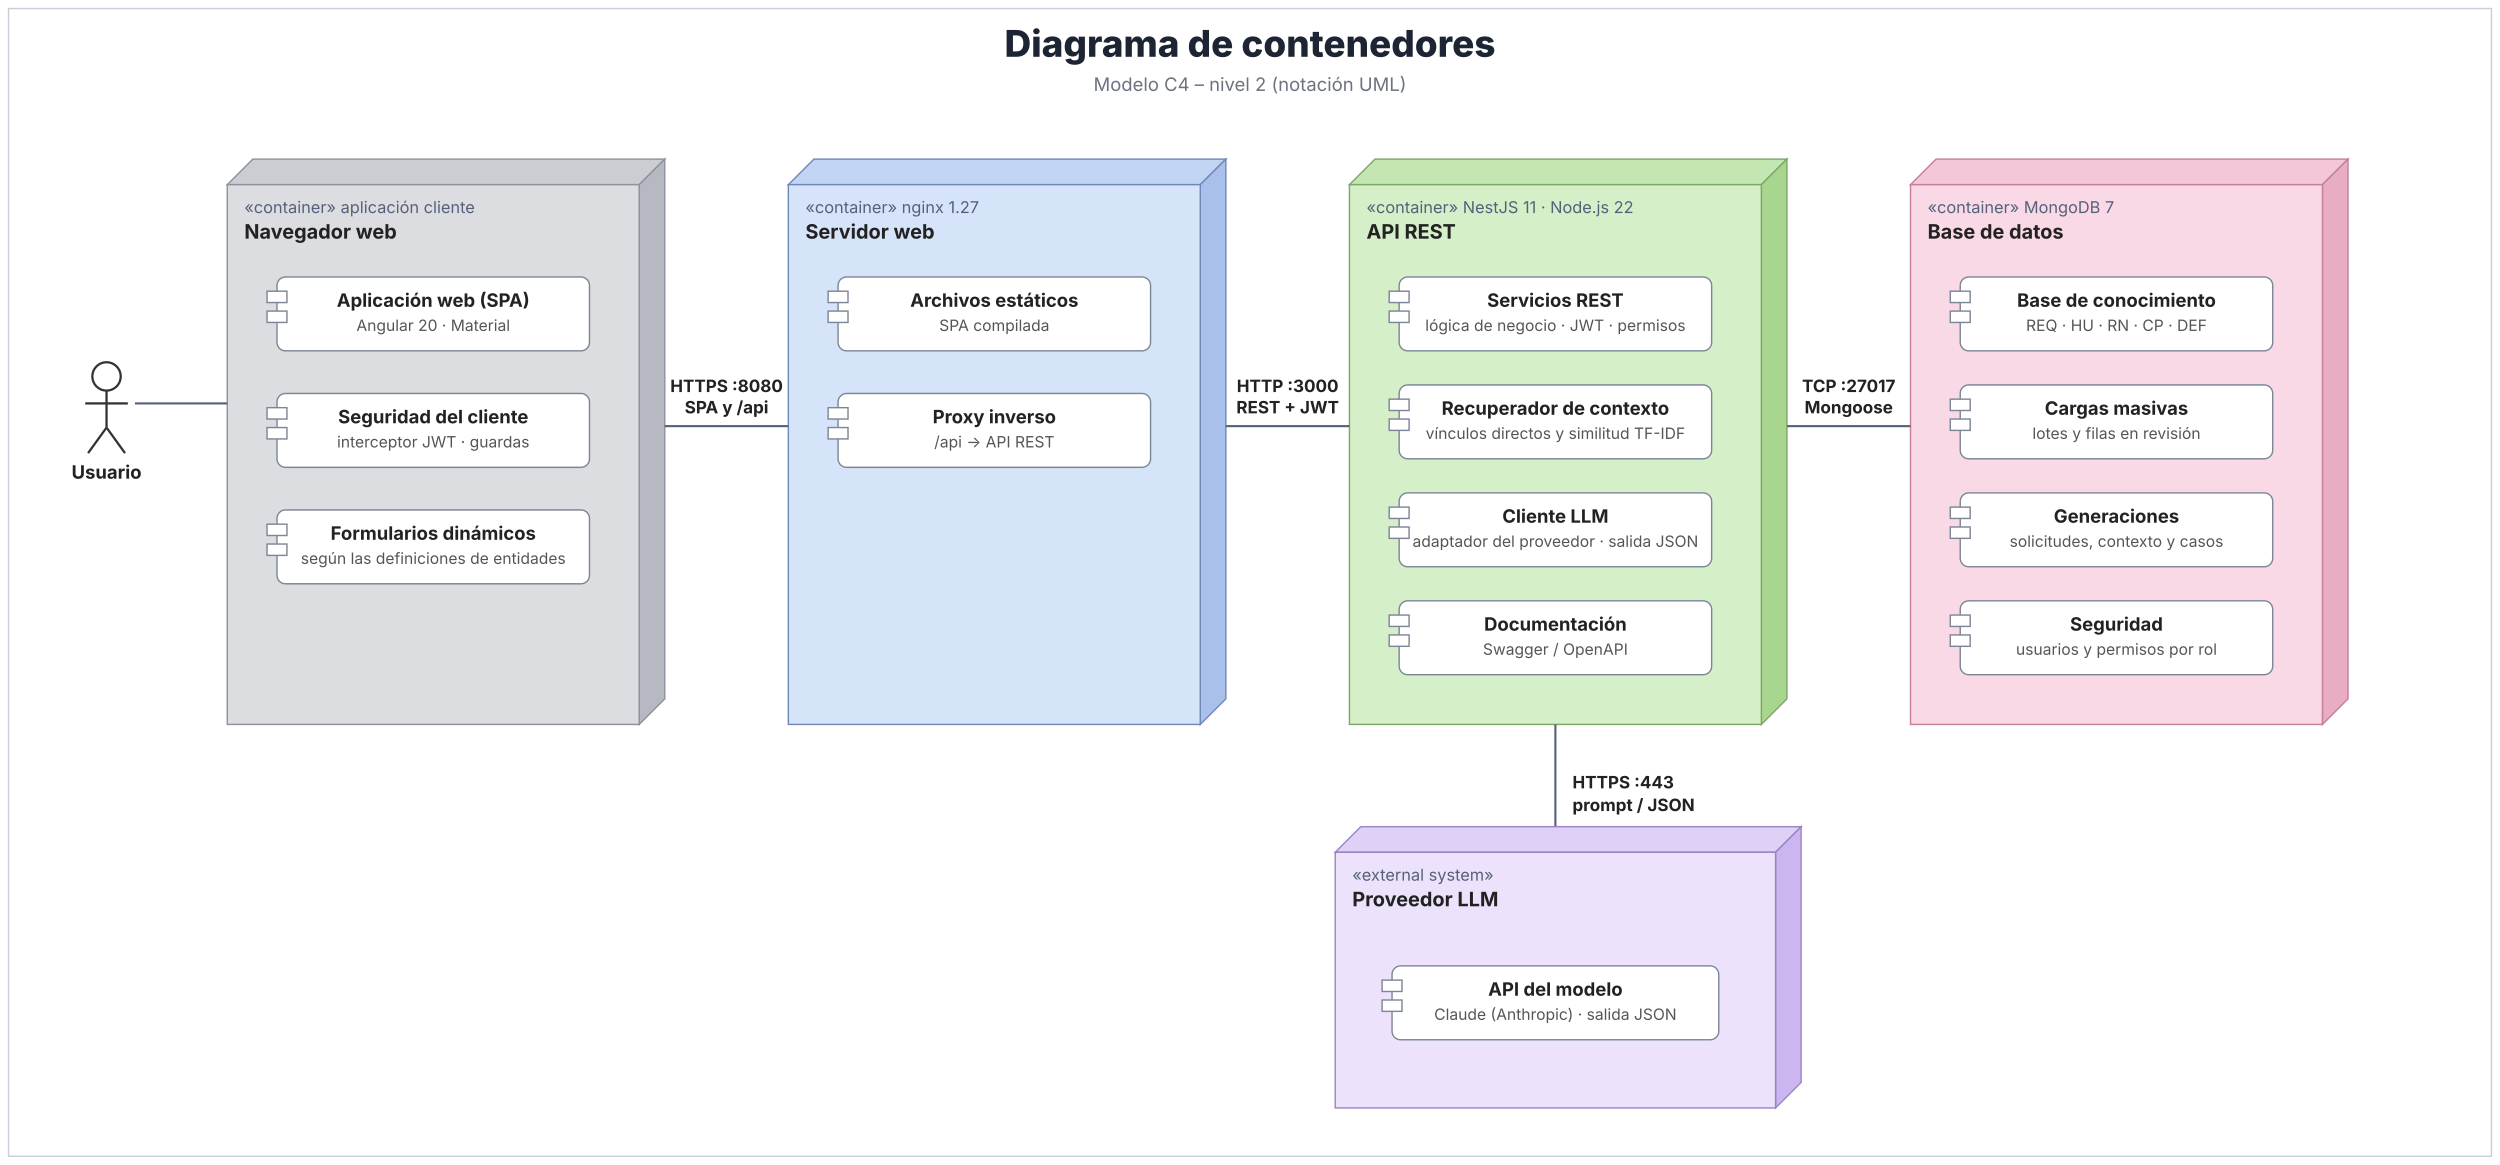
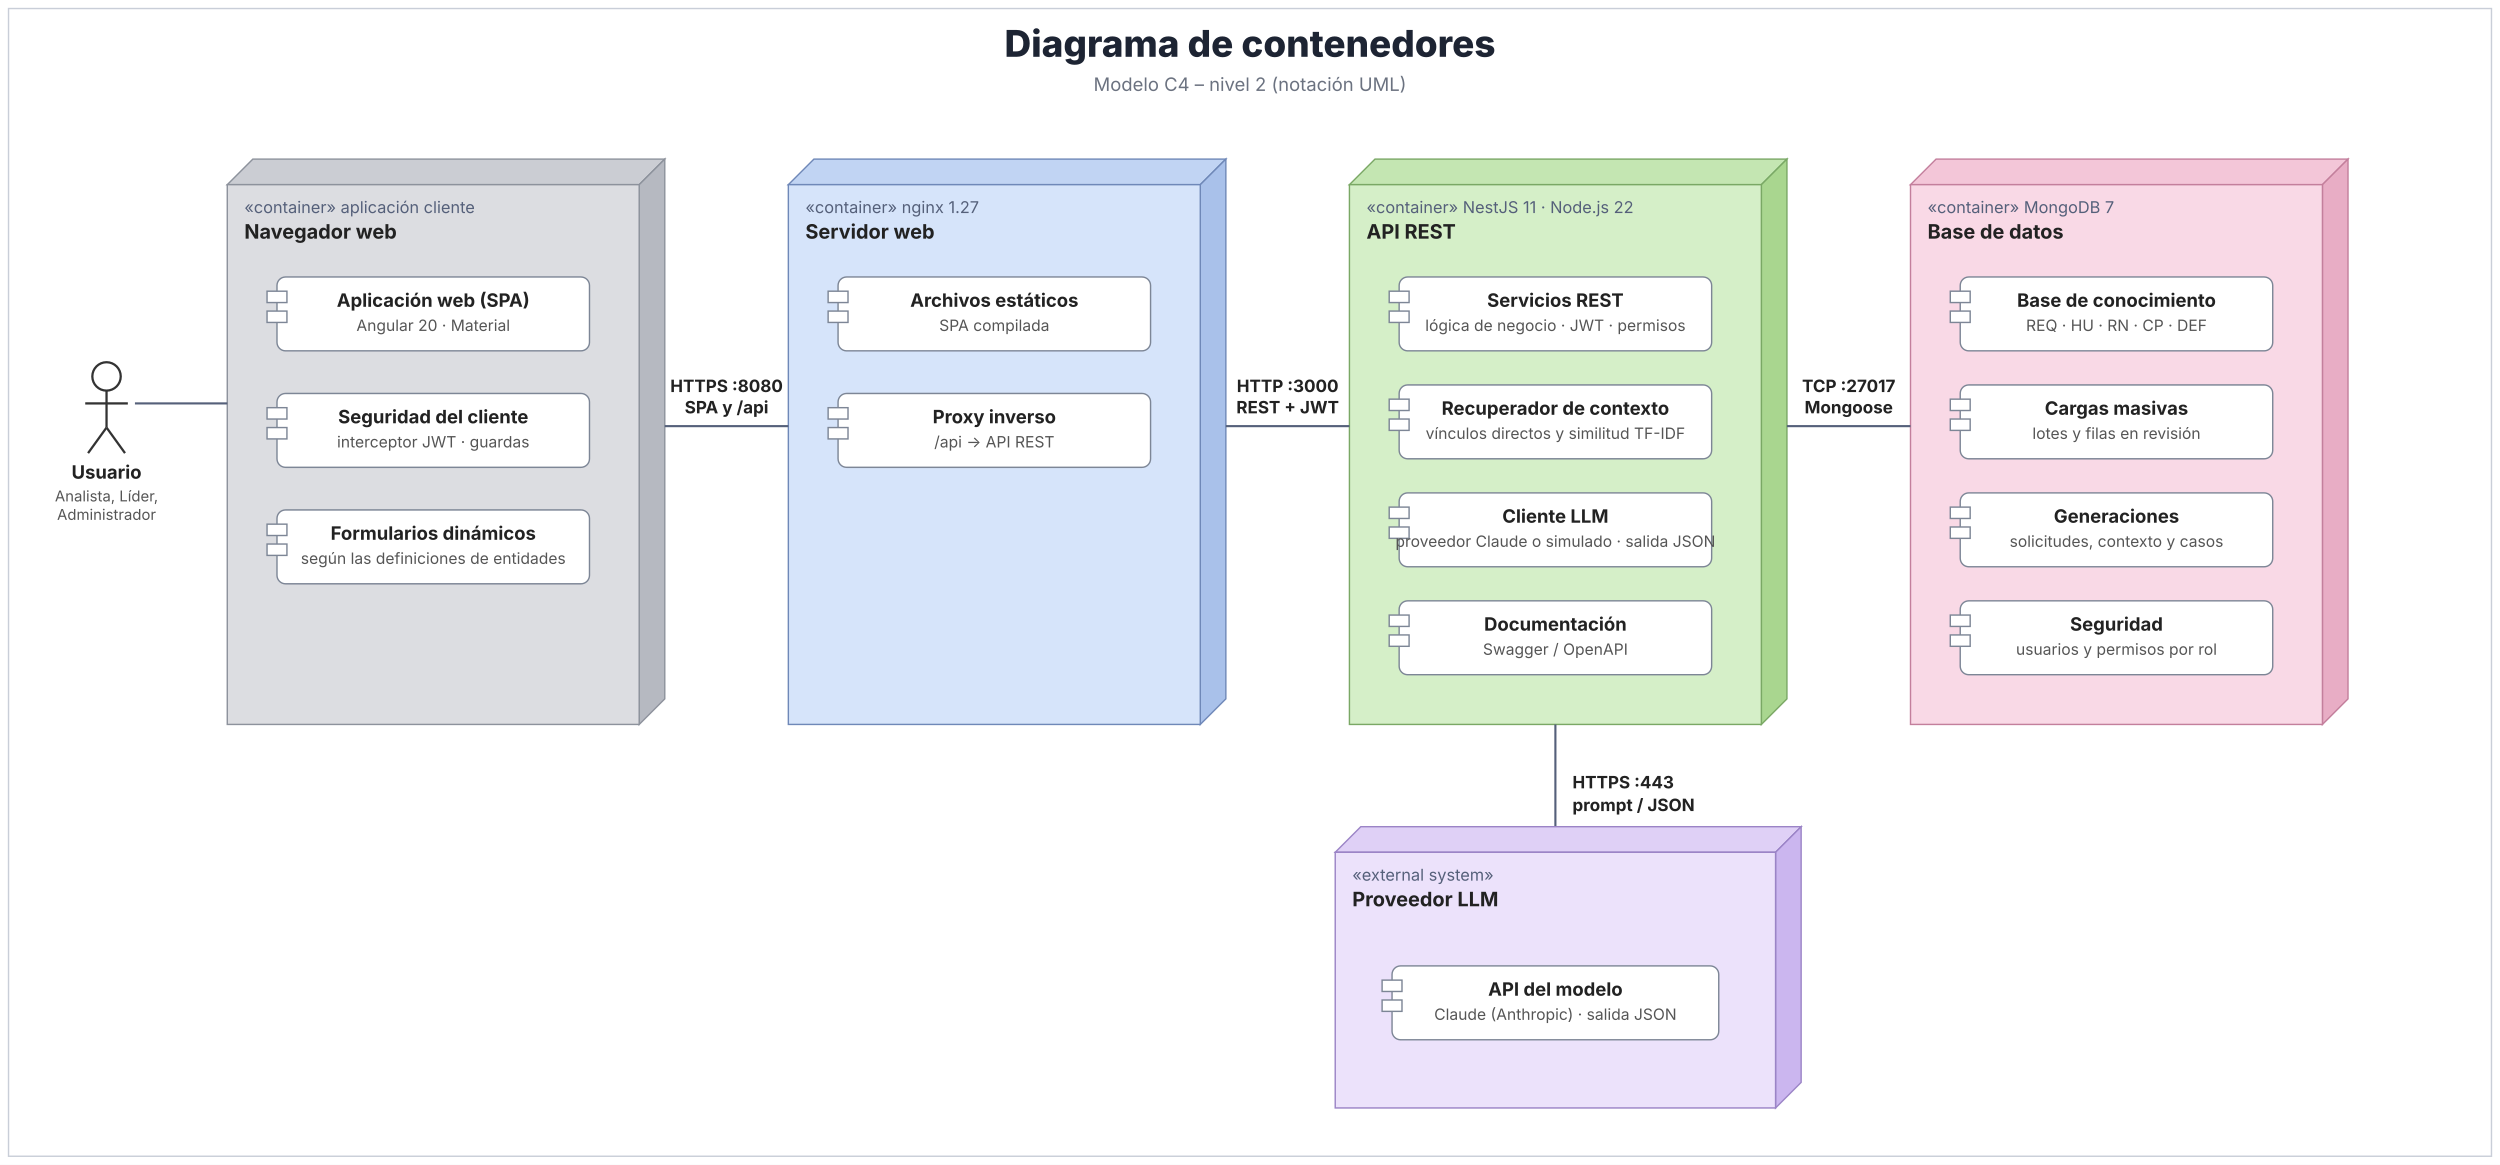
<svg xmlns="http://www.w3.org/2000/svg" width="1760" height="820" viewBox="0 0 1760 820" font-family="Inter, Segoe UI, Roboto, Helvetica, Arial, sans-serif">
  <rect width="1760" height="820" fill="#fff" />
  <rect x="6" y="6" width="1748" height="808" fill="none" stroke="#c9ced8" />
  <text x="880.0" y="40" font-size="26" font-weight="800" fill="#1d2433" text-anchor="middle">Diagrama de contenedores</text>
  <text x="880.0" y="64" font-size="13" font-weight="400" fill="#6b7280" text-anchor="middle">Modelo C4 – nivel 2 (notación UML)</text>
  <g stroke="#333" stroke-width="1.6" fill="none">
    <circle cx="75" cy="265" r="10" />
    <line x1="75" y1="275" x2="75" y2="301" />
    <line x1="60" y1="284" x2="90" y2="284" />
    <line x1="75" y1="301" x2="62" y2="319" />
    <line x1="75" y1="301" x2="88" y2="319" />
  </g>
  <text x="75" y="337" font-size="13" font-weight="700" fill="#222" text-anchor="middle">Usuario</text>
+   <text x="75" y="353.0" font-size="10.5" font-weight="400" fill="#555" text-anchor="middle">Analista, Líder,</text>
+   <text x="75" y="366.0" font-size="10.5" font-weight="400" fill="#555" text-anchor="middle">Administrador</text>
  <polygon points="160,130 178,112 468,112 450,130" fill="#cbcdd3" stroke="#8d929c" />
  <polygon points="450,130 468,112 468,492 450,510" fill="#b6b9c1" stroke="#8d929c" />
  <rect x="160" y="130" width="290" height="380" fill="#dcdde1" stroke="#8d929c" />
  <text x="172" y="150" font-size="11.5" font-weight="400" fill="#55607a" text-anchor="start">«container» aplicación cliente</text>
  <text x="172" y="168" font-size="14" font-weight="700" fill="#222" text-anchor="start">Navegador web</text>
  <rect x="195" y="195" width="220" height="52" rx="6" fill="#fff" stroke="#7d8696" />
  <rect x="188" y="205" width="14" height="8" fill="#fff" stroke="#7d8696" />
  <rect x="188" y="219" width="14" height="8" fill="#fff" stroke="#7d8696" />
  <text x="305.0" y="216" font-size="13" font-weight="700" fill="#222" text-anchor="middle">Aplicación web (SPA)</text>
  <text x="305.0" y="233" font-size="11" font-weight="400" fill="#555" text-anchor="middle">Angular 20 · Material</text>
  <rect x="195" y="277" width="220" height="52" rx="6" fill="#fff" stroke="#7d8696" />
  <rect x="188" y="287" width="14" height="8" fill="#fff" stroke="#7d8696" />
  <rect x="188" y="301" width="14" height="8" fill="#fff" stroke="#7d8696" />
  <text x="305.0" y="298" font-size="13" font-weight="700" fill="#222" text-anchor="middle">Seguridad del cliente</text>
  <text x="305.0" y="315" font-size="11" font-weight="400" fill="#555" text-anchor="middle">interceptor JWT · guardas</text>
  <rect x="195" y="359" width="220" height="52" rx="6" fill="#fff" stroke="#7d8696" />
  <rect x="188" y="369" width="14" height="8" fill="#fff" stroke="#7d8696" />
  <rect x="188" y="383" width="14" height="8" fill="#fff" stroke="#7d8696" />
  <text x="305.0" y="380" font-size="13" font-weight="700" fill="#222" text-anchor="middle">Formularios dinámicos</text>
  <text x="305.0" y="397" font-size="11" font-weight="400" fill="#555" text-anchor="middle">según las definiciones de entidades</text>
  <polygon points="555,130 573,112 863,112 845,130" fill="#c1d4f3" stroke="#6f88b8" />
  <polygon points="845,130 863,112 863,492 845,510" fill="#a9c1ea" stroke="#6f88b8" />
  <rect x="555" y="130" width="290" height="380" fill="#d6e4fa" stroke="#6f88b8" />
  <text x="567" y="150" font-size="11.5" font-weight="400" fill="#55607a" text-anchor="start">«container» nginx 1.27</text>
  <text x="567" y="168" font-size="14" font-weight="700" fill="#222" text-anchor="start">Servidor web</text>
  <rect x="590" y="195" width="220" height="52" rx="6" fill="#fff" stroke="#7d8696" />
  <rect x="583" y="205" width="14" height="8" fill="#fff" stroke="#7d8696" />
  <rect x="583" y="219" width="14" height="8" fill="#fff" stroke="#7d8696" />
  <text x="700.0" y="216" font-size="13" font-weight="700" fill="#222" text-anchor="middle">Archivos estáticos</text>
  <text x="700.0" y="233" font-size="11" font-weight="400" fill="#555" text-anchor="middle">SPA compilada</text>
  <rect x="590" y="277" width="220" height="52" rx="6" fill="#fff" stroke="#7d8696" />
  <rect x="583" y="287" width="14" height="8" fill="#fff" stroke="#7d8696" />
  <rect x="583" y="301" width="14" height="8" fill="#fff" stroke="#7d8696" />
  <text x="700.0" y="298" font-size="13" font-weight="700" fill="#222" text-anchor="middle">Proxy inverso</text>
  <text x="700.0" y="315" font-size="11" font-weight="400" fill="#555" text-anchor="middle">/api → API REST</text>
  <polygon points="950,130 968,112 1258,112 1240,130" fill="#c4e6b2" stroke="#7aa865" />
  <polygon points="1240,130 1258,112 1258,492 1240,510" fill="#a9d68f" stroke="#7aa865" />
  <rect x="950" y="130" width="290" height="380" fill="#d5efc8" stroke="#7aa865" />
  <text x="962" y="150" font-size="11.5" font-weight="400" fill="#55607a" text-anchor="start">«container» NestJS 11 · Node.js 22</text>
  <text x="962" y="168" font-size="14" font-weight="700" fill="#222" text-anchor="start">API REST</text>
  <rect x="985" y="195" width="220" height="52" rx="6" fill="#fff" stroke="#7d8696" />
  <rect x="978" y="205" width="14" height="8" fill="#fff" stroke="#7d8696" />
  <rect x="978" y="219" width="14" height="8" fill="#fff" stroke="#7d8696" />
  <text x="1095.0" y="216" font-size="13" font-weight="700" fill="#222" text-anchor="middle">Servicios REST</text>
  <text x="1095.0" y="233" font-size="11" font-weight="400" fill="#555" text-anchor="middle">lógica de negocio · JWT · permisos</text>
  <rect x="985" y="271" width="220" height="52" rx="6" fill="#fff" stroke="#7d8696" />
  <rect x="978" y="281" width="14" height="8" fill="#fff" stroke="#7d8696" />
  <rect x="978" y="295" width="14" height="8" fill="#fff" stroke="#7d8696" />
  <text x="1095.0" y="292" font-size="13" font-weight="700" fill="#222" text-anchor="middle">Recuperador de contexto</text>
  <text x="1095.0" y="309" font-size="11" font-weight="400" fill="#555" text-anchor="middle">vínculos directos y similitud TF-IDF</text>
  <rect x="985" y="347" width="220" height="52" rx="6" fill="#fff" stroke="#7d8696" />
  <rect x="978" y="357" width="14" height="8" fill="#fff" stroke="#7d8696" />
  <rect x="978" y="371" width="14" height="8" fill="#fff" stroke="#7d8696" />
  <text x="1095.0" y="368" font-size="13" font-weight="700" fill="#222" text-anchor="middle">Cliente LLM</text>
-   <text x="1095.0" y="385" font-size="11" font-weight="400" fill="#555" text-anchor="middle">adaptador del proveedor · salida JSON</text>
+   <text x="1095.0" y="385" font-size="11" font-weight="400" fill="#555" text-anchor="middle">proveedor Claude o simulado · salida JSON</text>
  <rect x="985" y="423" width="220" height="52" rx="6" fill="#fff" stroke="#7d8696" />
  <rect x="978" y="433" width="14" height="8" fill="#fff" stroke="#7d8696" />
  <rect x="978" y="447" width="14" height="8" fill="#fff" stroke="#7d8696" />
  <text x="1095.0" y="444" font-size="13" font-weight="700" fill="#222" text-anchor="middle">Documentación</text>
  <text x="1095.0" y="461" font-size="11" font-weight="400" fill="#555" text-anchor="middle">Swagger / OpenAPI</text>
  <polygon points="1345,130 1363,112 1653,112 1635,130" fill="#f3c6d8" stroke="#c37f9c" />
  <polygon points="1635,130 1653,112 1653,492 1635,510" fill="#e8adc5" stroke="#c37f9c" />
  <rect x="1345" y="130" width="290" height="380" fill="#f9d9e6" stroke="#c37f9c" />
  <text x="1357" y="150" font-size="11.5" font-weight="400" fill="#55607a" text-anchor="start">«container» MongoDB 7</text>
  <text x="1357" y="168" font-size="14" font-weight="700" fill="#222" text-anchor="start">Base de datos</text>
  <rect x="1380" y="195" width="220" height="52" rx="6" fill="#fff" stroke="#7d8696" />
  <rect x="1373" y="205" width="14" height="8" fill="#fff" stroke="#7d8696" />
  <rect x="1373" y="219" width="14" height="8" fill="#fff" stroke="#7d8696" />
  <text x="1490.0" y="216" font-size="13" font-weight="700" fill="#222" text-anchor="middle">Base de conocimiento</text>
  <text x="1490.0" y="233" font-size="11" font-weight="400" fill="#555" text-anchor="middle">REQ · HU · RN · CP · DEF</text>
  <rect x="1380" y="271" width="220" height="52" rx="6" fill="#fff" stroke="#7d8696" />
  <rect x="1373" y="281" width="14" height="8" fill="#fff" stroke="#7d8696" />
  <rect x="1373" y="295" width="14" height="8" fill="#fff" stroke="#7d8696" />
  <text x="1490.0" y="292" font-size="13" font-weight="700" fill="#222" text-anchor="middle">Cargas masivas</text>
  <text x="1490.0" y="309" font-size="11" font-weight="400" fill="#555" text-anchor="middle">lotes y filas en revisión</text>
  <rect x="1380" y="347" width="220" height="52" rx="6" fill="#fff" stroke="#7d8696" />
  <rect x="1373" y="357" width="14" height="8" fill="#fff" stroke="#7d8696" />
  <rect x="1373" y="371" width="14" height="8" fill="#fff" stroke="#7d8696" />
  <text x="1490.0" y="368" font-size="13" font-weight="700" fill="#222" text-anchor="middle">Generaciones</text>
  <text x="1490.0" y="385" font-size="11" font-weight="400" fill="#555" text-anchor="middle">solicitudes, contexto y casos</text>
  <rect x="1380" y="423" width="220" height="52" rx="6" fill="#fff" stroke="#7d8696" />
  <rect x="1373" y="433" width="14" height="8" fill="#fff" stroke="#7d8696" />
  <rect x="1373" y="447" width="14" height="8" fill="#fff" stroke="#7d8696" />
  <text x="1490.0" y="444" font-size="13" font-weight="700" fill="#222" text-anchor="middle">Seguridad</text>
  <text x="1490.0" y="461" font-size="11" font-weight="400" fill="#555" text-anchor="middle">usuarios y permisos por rol</text>
  <line x1="95" y1="284" x2="160" y2="284" stroke="#55607a" stroke-width="1.5" />
  <line x1="468" y1="300" x2="555" y2="300" stroke="#55607a" stroke-width="1.5" />
  <text x="511.5" y="276" font-size="12" font-weight="700" fill="#222" text-anchor="middle">HTTPS :8080</text>
  <text x="511.5" y="291" font-size="12" font-weight="700" fill="#222" text-anchor="middle">SPA y /api</text>
  <line x1="863" y1="300" x2="950" y2="300" stroke="#55607a" stroke-width="1.5" />
  <text x="906.5" y="276" font-size="12" font-weight="700" fill="#222" text-anchor="middle">HTTP :3000</text>
  <text x="906.5" y="291" font-size="12" font-weight="700" fill="#222" text-anchor="middle">REST + JWT</text>
  <line x1="1258" y1="300" x2="1345" y2="300" stroke="#55607a" stroke-width="1.5" />
  <text x="1301.5" y="276" font-size="12" font-weight="700" fill="#222" text-anchor="middle">TCP :27017</text>
  <text x="1301.5" y="291" font-size="12" font-weight="700" fill="#222" text-anchor="middle">Mongoose</text>
  <line x1="1095.0" y1="510" x2="1095.0" y2="582" stroke="#55607a" stroke-width="1.5" />
  <text x="1107.0" y="555" font-size="12" font-weight="700" fill="#222" text-anchor="start">HTTPS :443</text>
  <text x="1107.0" y="571" font-size="12" font-weight="700" fill="#222" text-anchor="start">prompt / JSON</text>
  <polygon points="940,600 958,582 1268,582 1250,600" fill="#dfd0f6" stroke="#9b84c6" />
  <polygon points="1250,600 1268,582 1268,762 1250,780" fill="#cbb6ef" stroke="#9b84c6" />
  <rect x="940" y="600" width="310" height="180" fill="#ece2fb" stroke="#9b84c6" />
  <text x="952" y="620" font-size="11.5" font-weight="400" fill="#55607a" text-anchor="start">«external system»</text>
  <text x="952" y="638" font-size="14" font-weight="700" fill="#222" text-anchor="start">Proveedor LLM</text>
  <rect x="980" y="680" width="230" height="52" rx="6" fill="#fff" stroke="#7d8696" />
  <rect x="973" y="690" width="14" height="8" fill="#fff" stroke="#7d8696" />
  <rect x="973" y="704" width="14" height="8" fill="#fff" stroke="#7d8696" />
  <text x="1095.0" y="701" font-size="13" font-weight="700" fill="#222" text-anchor="middle">API del modelo</text>
  <text x="1095.0" y="718" font-size="11" font-weight="400" fill="#555" text-anchor="middle">Claude (Anthropic) · salida JSON</text>
</svg>
